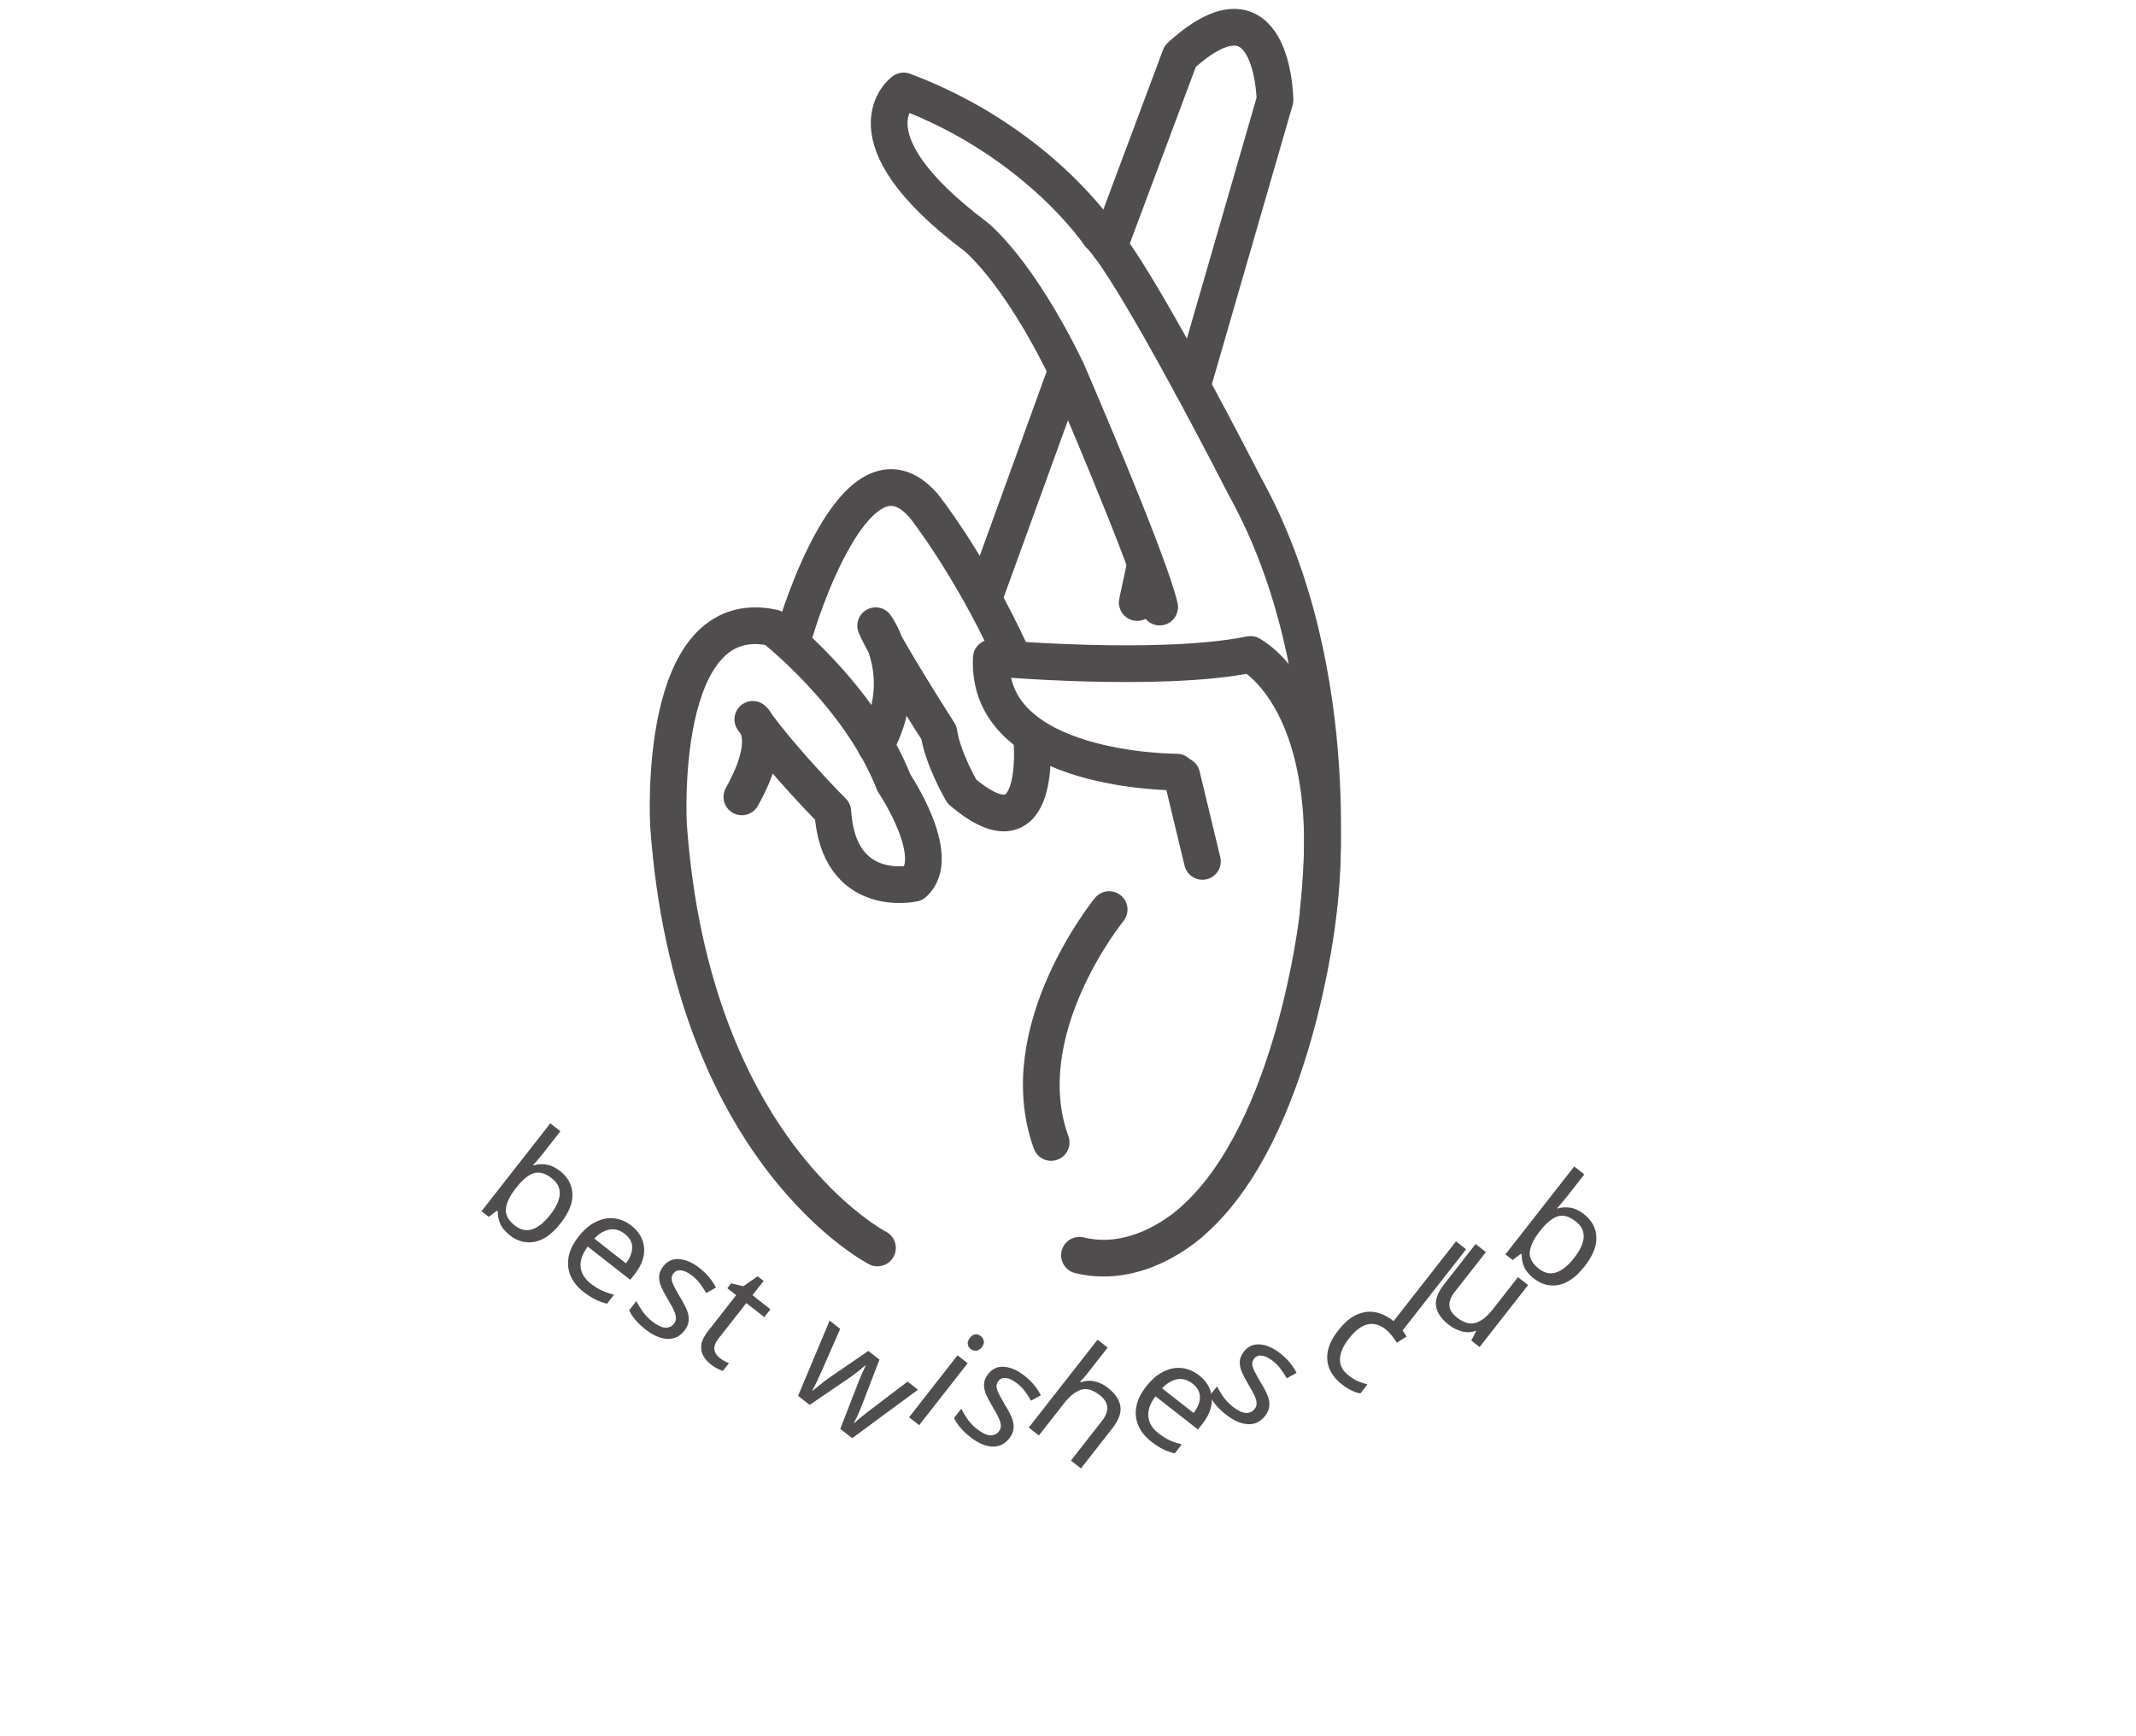
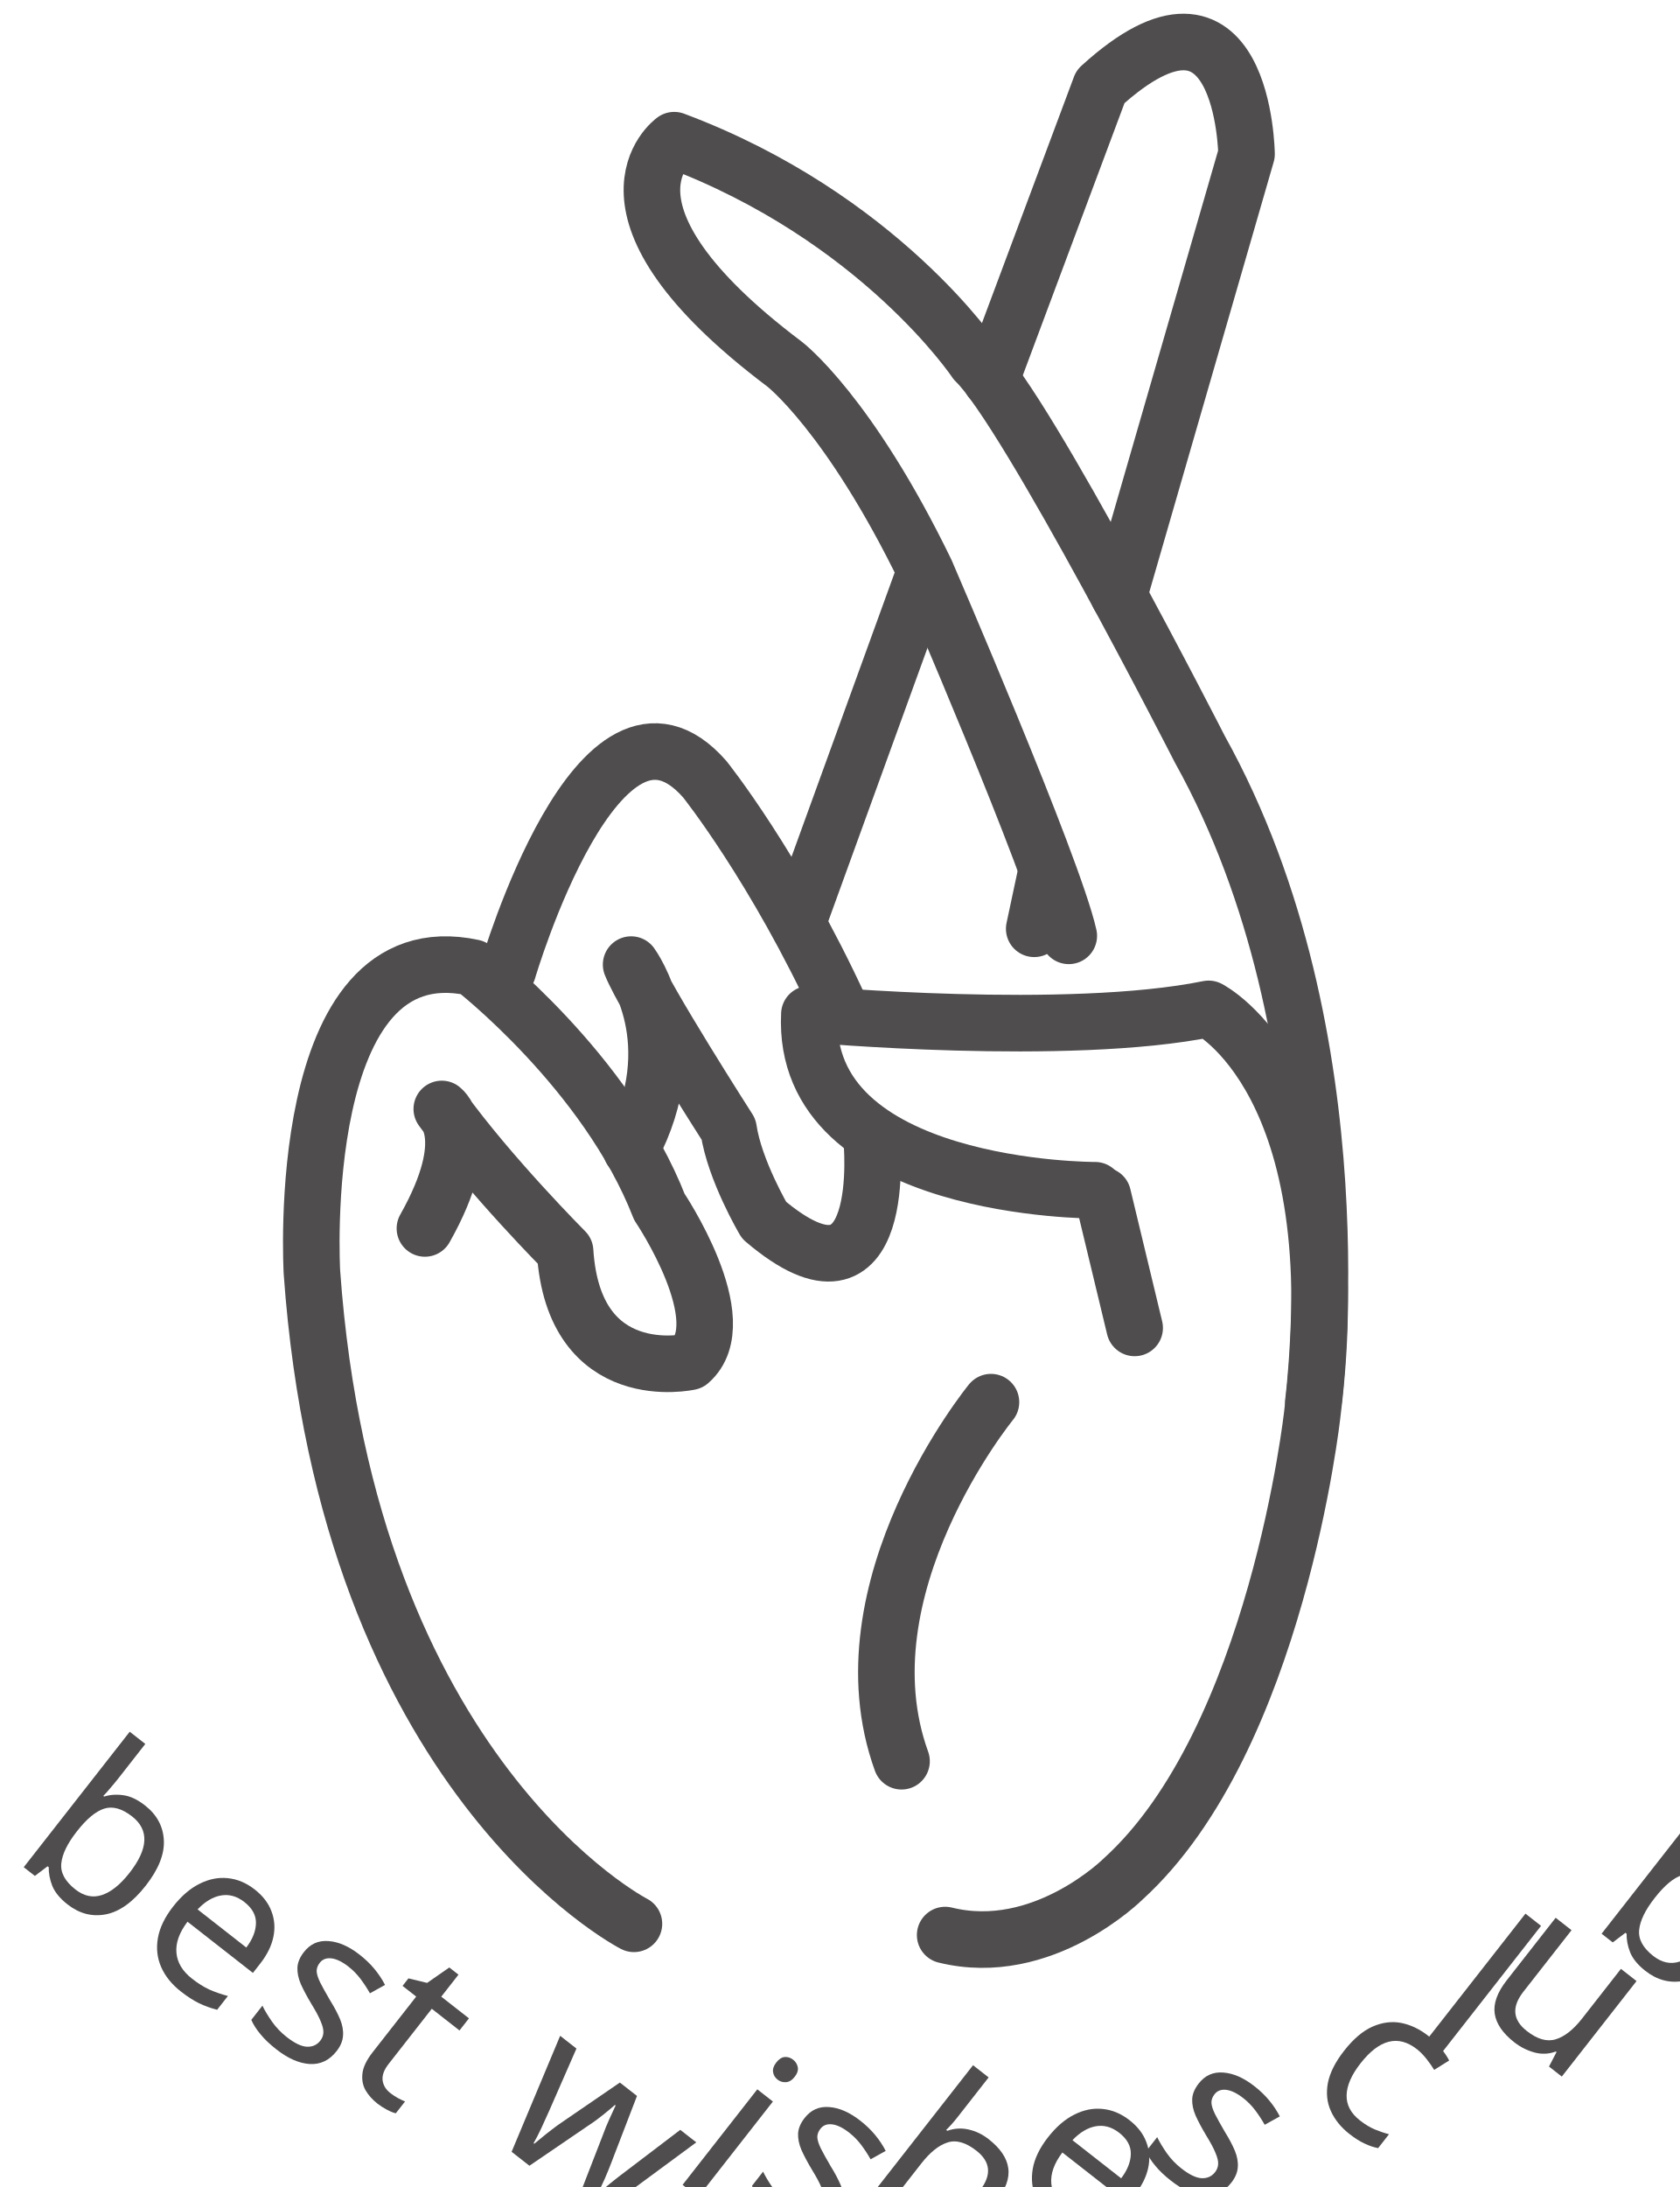
- <svg xmlns="http://www.w3.org/2000/svg" version="1.1" x="0px" y="0px" width="291px" height="236.5px" viewBox="-83.167 0 291 236.5" enable-background="new -83.167 0 291 236.5" xml:space="preserve">
+ <svg xmlns="http://www.w3.org/2000/svg" version="1.1" x="0px" y="0px" width="148.5px" height="193.29px" viewBox="-19.667 0 148.5 193.29" enable-background="new -19.667 0 148.5 193.29" xml:space="preserve">
  <g id="Layer_1">
    <path fill="none" stroke="#4F4D4D" stroke-width="5" stroke-linecap="round" stroke-linejoin="round" stroke-miterlimit="10" d="   M36.377,170.029c0,0-25.287-12.934-28.468-57.586c0,0-1.752-30.355,14.232-26.92c0,0,11.796,9.122,16.484,21.141   c0,0,6.81,10.1,2.678,13.695c0,0-10.248,2.304-11.011-9.779c0,0-6.651-6.672-10.902-12.569c0,0,3.115,2.396-1.491,10.56" />
    <path fill="none" stroke="#4F4D4D" stroke-width="5" stroke-linecap="round" stroke-linejoin="round" stroke-miterlimit="10" d="   M25.237,85.765c0,0,8.07-27.541,17.402-16.897c0,0,6.201,7.728,11.989,20.3" />
    <path fill="none" stroke="#4F4D4D" stroke-width="5" stroke-linecap="round" stroke-linejoin="round" stroke-miterlimit="10" d="   M63.892,171.023c8.63,2.134,15.744-4.965,15.744-4.965c13.57-12.324,16.721-41.146,16.721-41.146   c3.619-29.293-9.174-35.746-9.174-35.746c-12.438,2.534-35.295,0.468-35.295,0.468c-0.777,15.647,25.259,15.562,25.259,15.562" />
    <path fill="none" stroke="#4F4D4D" stroke-width="5" stroke-linecap="round" stroke-linejoin="round" stroke-miterlimit="10" d="   M57.391,100.639c0,0,1.678,16.702-9.504,7.209c0,0-2.609-4.41-3.145-8.037c0,0-7.37-11.49-8.613-14.559c0,0,5.062,6.862,0,16.331" />
    <path fill="none" stroke="#4F4D4D" stroke-width="5" stroke-linecap="round" stroke-linejoin="round" stroke-miterlimit="10" d="   M96.442,123.925c0,0,4.226-32.095-10.042-57.717c0,0-15.266-29.933-19.816-34.262c0,0-8.502-12.765-26.646-19.556   c0,0-8.484,6.062,9.758,19.793c0,0,5.696,4.358,12.483,18.34c0,0,11.272,26.072,12.642,32.188" />
    <line fill="none" stroke="#4F4D4D" stroke-width="5" stroke-linecap="round" stroke-linejoin="round" stroke-miterlimit="10" x1="61.772" y1="51.472" x2="51.111" y2="80.84" />
    <line fill="none" stroke="#4F4D4D" stroke-width="5" stroke-linecap="round" stroke-linejoin="round" stroke-miterlimit="10" x1="72.837" y1="77.058" x2="71.765" y2="82.088" />
    <path fill="none" stroke="#4F4D4D" stroke-width="5" stroke-linecap="round" stroke-linejoin="round" stroke-miterlimit="10" d="   M67.941,123.925c0,0-13.449,16.442-7.906,31.735" />
    <path fill="none" stroke="#4F4D4D" stroke-width="5" stroke-linecap="round" stroke-linejoin="round" stroke-miterlimit="10" d="   M79.25,52.634l11.285-39.015c0,0-0.213-17.525-12.914-5.958l-9.68,25.902" />
    <line fill="none" stroke="#4F4D4D" stroke-width="5" stroke-linecap="round" stroke-linejoin="round" stroke-miterlimit="10" x1="80.645" y1="117.363" x2="77.83" y2="105.667" />
  </g>
  <g id="Layer_2" display="none">
    <path display="inline" fill="none" stroke="#4F504F" stroke-width="1.5" stroke-miterlimit="10" d="M93.253,189.081   c0,0.679-0.552,1.229-1.229,1.229c-0.681,0-1.231-0.551-1.231-1.229c0-0.68,0.551-1.232,1.231-1.232   C92.704,187.852,93.253,188.401,93.253,189.081z" />
    <path display="inline" fill="none" stroke="#4F504F" stroke-width="1.5" stroke-linecap="round" stroke-linejoin="round" d="   M-10.014,191.039c1.417,18.837,13.593-12.121,17.204-23.642" />
    <path display="inline" fill="none" stroke="#4F504F" stroke-width="1.5" stroke-miterlimit="10" d="M10.439,160.513   c-0.229,0.639-0.935,0.973-1.575,0.743c-0.64-0.229-0.97-0.936-0.741-1.575c0.23-0.641,0.935-0.971,1.573-0.741   C10.336,159.17,10.67,159.871,10.439,160.513z" />
    <path display="inline" fill="none" stroke="#4F504F" stroke-width="1.5" stroke-linecap="round" stroke-linejoin="round" stroke-miterlimit="10" d="   M87.751,190.213c0,0-3.996-15.513-5.372-15.647c-1.38-0.138-1.384,13.98-2.688,14.223c-1.305,0.24-3.729-10.803-6.2-10.772   c-2.472,0.028,0,12.194,0,12.194" />
    <path display="inline" fill="none" stroke="#4F504F" stroke-width="1.5" stroke-linecap="round" stroke-linejoin="round" stroke-miterlimit="10" d="   M91.447,166.678c0,0,12.188-10.646,9.201,4.036l-0.746,7.108c0,0-0.598,3.843,3.492,1.074l4.506-4.191" />
    <path display="inline" fill="none" stroke="#4F504F" stroke-width="1.5" stroke-linecap="round" stroke-linejoin="round" stroke-miterlimit="10" d="   M94.676,172.956c0,0,7.857-3.105,9.422-2.911" />
    <path display="inline" fill="none" stroke="#4F504F" stroke-width="1.5" stroke-linecap="round" stroke-linejoin="round" stroke-miterlimit="10" d="   M3.346,177.923" />
    <path display="inline" fill="none" stroke="#4F504F" stroke-width="1.5" stroke-linecap="round" stroke-linejoin="round" d="   M40.816,191.203c1.257-0.466,12.638-5.717,11.947-9.151c-1.566-7.808-15.434,12.548-3.179,11.914" />
    <path display="inline" fill="none" stroke="#4F504F" stroke-width="1.5" stroke-linecap="round" stroke-linejoin="round" d="   M20.768,186.064c0.466-3.462,0.99-6.929-0.009-10.478" />
    <path display="inline" fill="none" stroke="#4F504F" stroke-width="1.5" stroke-linecap="round" stroke-linejoin="round" d="   M20.48,182.963C-2.169,190.465,25.381,160.534,20.48,182.963" />
    <path display="inline" fill="none" stroke="#4F504F" stroke-width="1.5" stroke-linecap="round" stroke-linejoin="round" stroke-miterlimit="10" d="   M39.397,178.693c-1.252-0.594-6.01,12.698-7.321,12.487c-1.308-0.212,0.128-11.427-2.209-12.231   c-2.336-0.807-4.107,11.481-4.107,11.481" />
    <path display="inline" fill="none" stroke="#4F504F" stroke-width="1.5" stroke-miterlimit="10" d="M114.295,174.988   c0.201,0.65-0.162,1.34-0.811,1.54c-0.651,0.201-1.338-0.163-1.539-0.813c-0.2-0.648,0.164-1.338,0.812-1.538   S114.095,174.34,114.295,174.988z" />
  </g>
  <g id="Layer_3">
    <path fill="none" d="M-27.167,156c0,0,73.971,82.5,161.875,2.076" />
    <text transform="matrix(0.7875 0.6163 -0.6163 0.7875 -18.9097 163.9756)">
      <tspan x="0" y="0" fill="#4F4D4D" font-family="'MyriadPro-Regular'" font-size="20">b</tspan>
      <tspan x="13.152" y="-0.111" fill="#4F4D4D" font-family="'MyriadPro-Regular'" font-size="20" rotate="-5.244">e</tspan>
      <tspan x="24.815" y="-1.289" fill="#4F4D4D" font-family="'MyriadPro-Regular'" font-size="20" rotate="-9.926">s</tspan>
      <tspan x="34.229" y="-3.019" fill="#4F4D4D" font-family="'MyriadPro-Regular'" font-size="20" rotate="-14.096">t</tspan>
      <tspan x="42.089" y="-5.073" fill="#4F4D4D" font-family="'MyriadPro-Regular'" font-size="20" rotate="-17.525"> </tspan>
      <tspan x="48.016" y="-6.755" fill="#4F4D4D" font-family="'MyriadPro-Regular'" font-size="20" rotate="-23.531">w</tspan>
      <tspan x="63.171" y="-13.787" fill="#4F4D4D" font-family="'MyriadPro-Regular'" font-size="20" rotate="-30.15">i</tspan>
      <tspan x="68.714" y="-17.013" fill="#4F4D4D" font-family="'MyriadPro-Regular'" font-size="20" rotate="-34.892">s</tspan>
      <tspan x="76.878" y="-22.738" fill="#4F4D4D" font-family="'MyriadPro-Regular'" font-size="20" rotate="-41.843">h</tspan>
      <tspan x="86.634" y="-31.719" fill="#4F4D4D" font-family="'MyriadPro-Regular'" font-size="20" rotate="-49.403">e</tspan>
      <tspan x="94.273" y="-40.888" fill="#4F4D4D" font-family="'MyriadPro-Regular'" font-size="20" rotate="-55.569">s</tspan>
      <tspan x="99.572" y="-48.845" fill="#4F4D4D" font-family="'MyriadPro-Regular'" font-size="20" rotate="-59.684"> </tspan>
      <tspan x="102.536" y="-53.866" fill="#4F4D4D" font-family="'MyriadPro-Regular'" font-size="20" rotate="-63.768">c</tspan>
      <tspan x="107.083" y="-63.386" fill="#4F4D4D" font-family="'MyriadPro-Regular'" font-size="20" rotate="-67.654">l</tspan>
      <tspan x="109.537" y="-69.231" fill="#4F4D4D" font-family="'MyriadPro-Regular'" font-size="20" rotate="-71.635">u</tspan>
      <tspan x="113.476" y="-81.344" fill="#4F4D4D" font-family="'MyriadPro-Regular'" font-size="20" rotate="-76.427">b</tspan>
    </text>
+     <text transform="matrix(1 0 0 1 -216.5059 73.5)" font-family="'MyriadPro-Regular'" font-size="20" letter-spacing="1">good for you</text>
+     <text transform="matrix(1 0 0 1 -192.9863 10)" font-family="'MyriadPro-Regular'" font-size="20" letter-spacing="1">academy</text>
  </g>
</svg>
